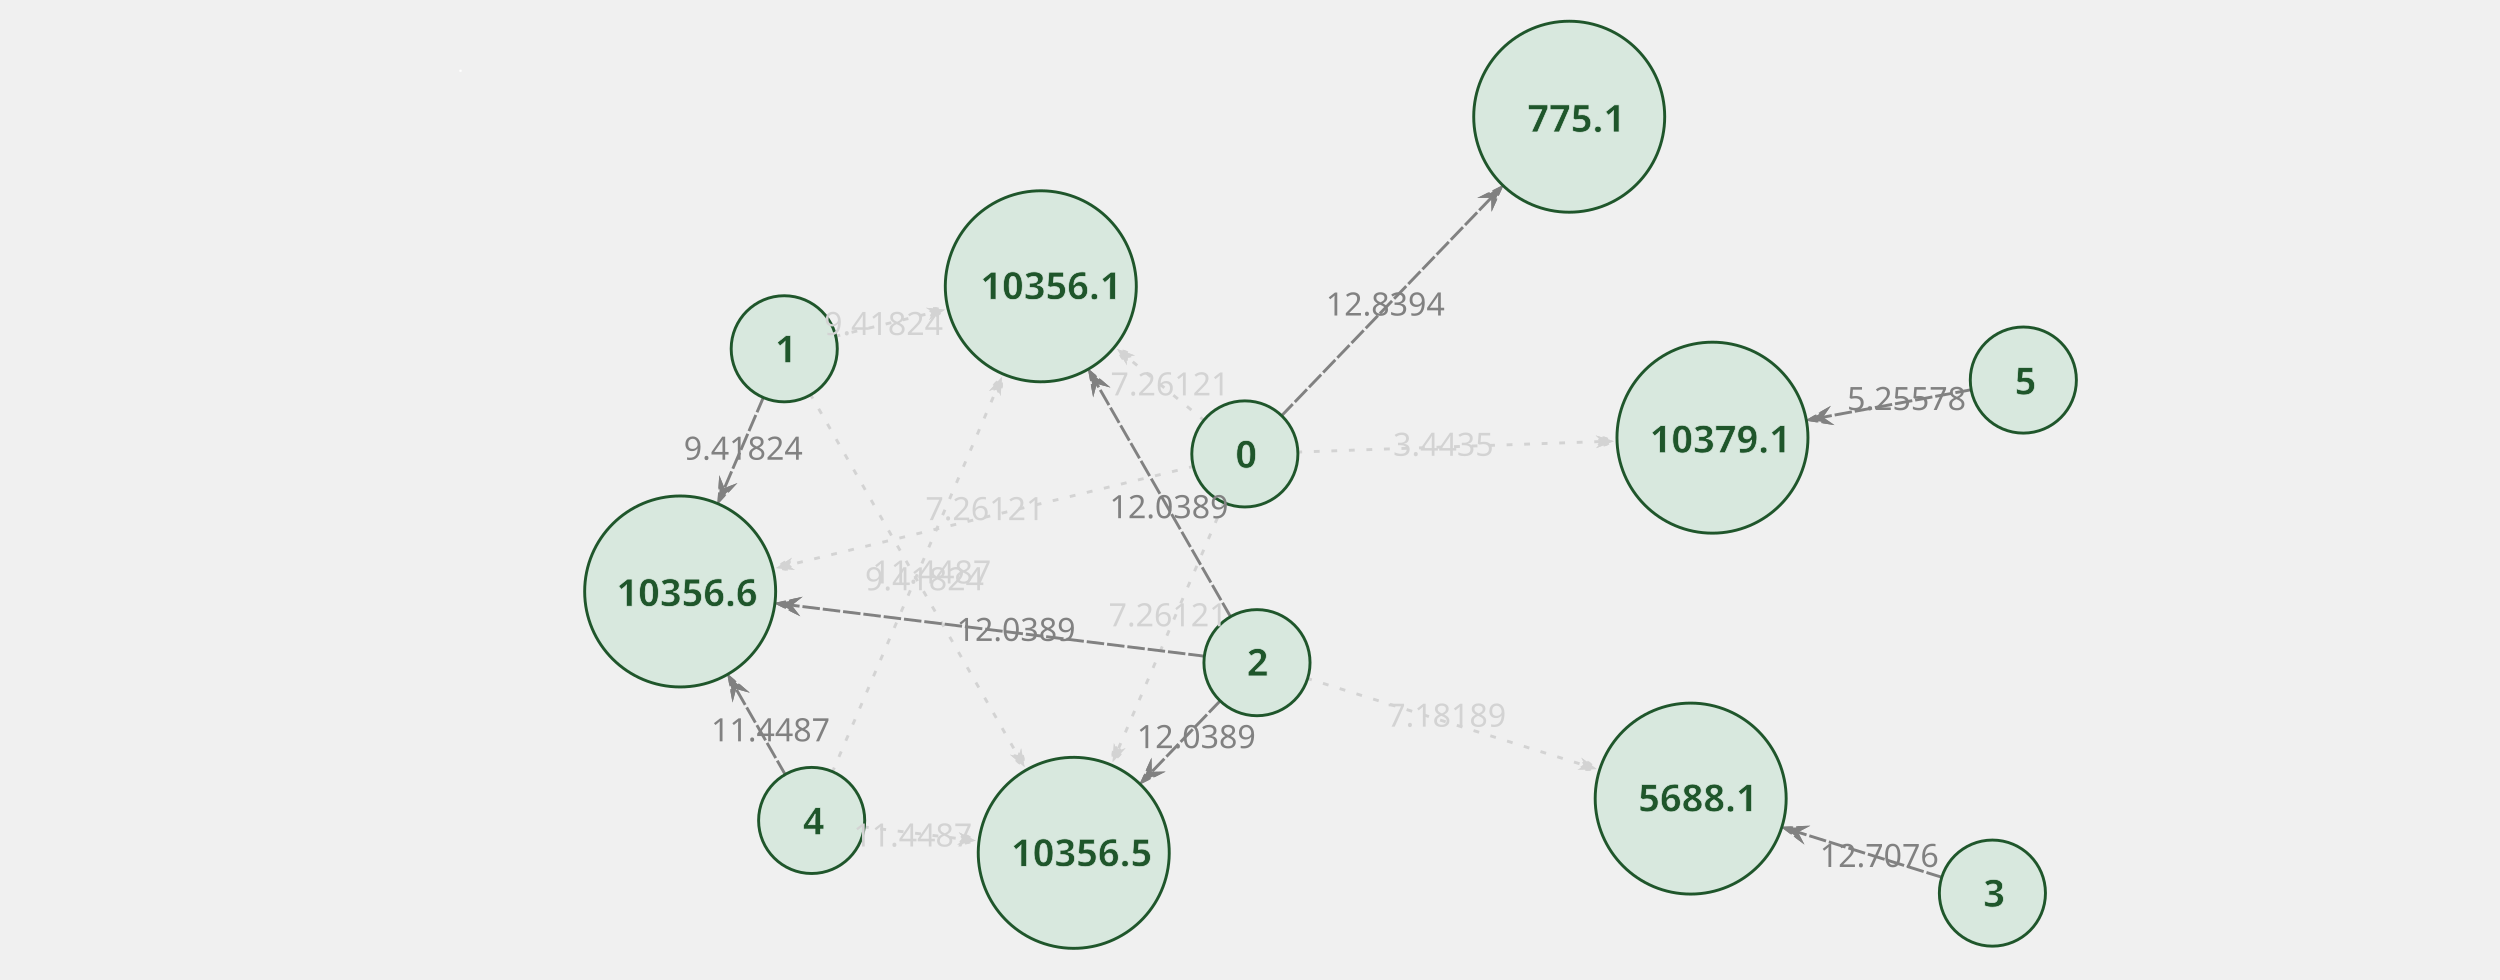
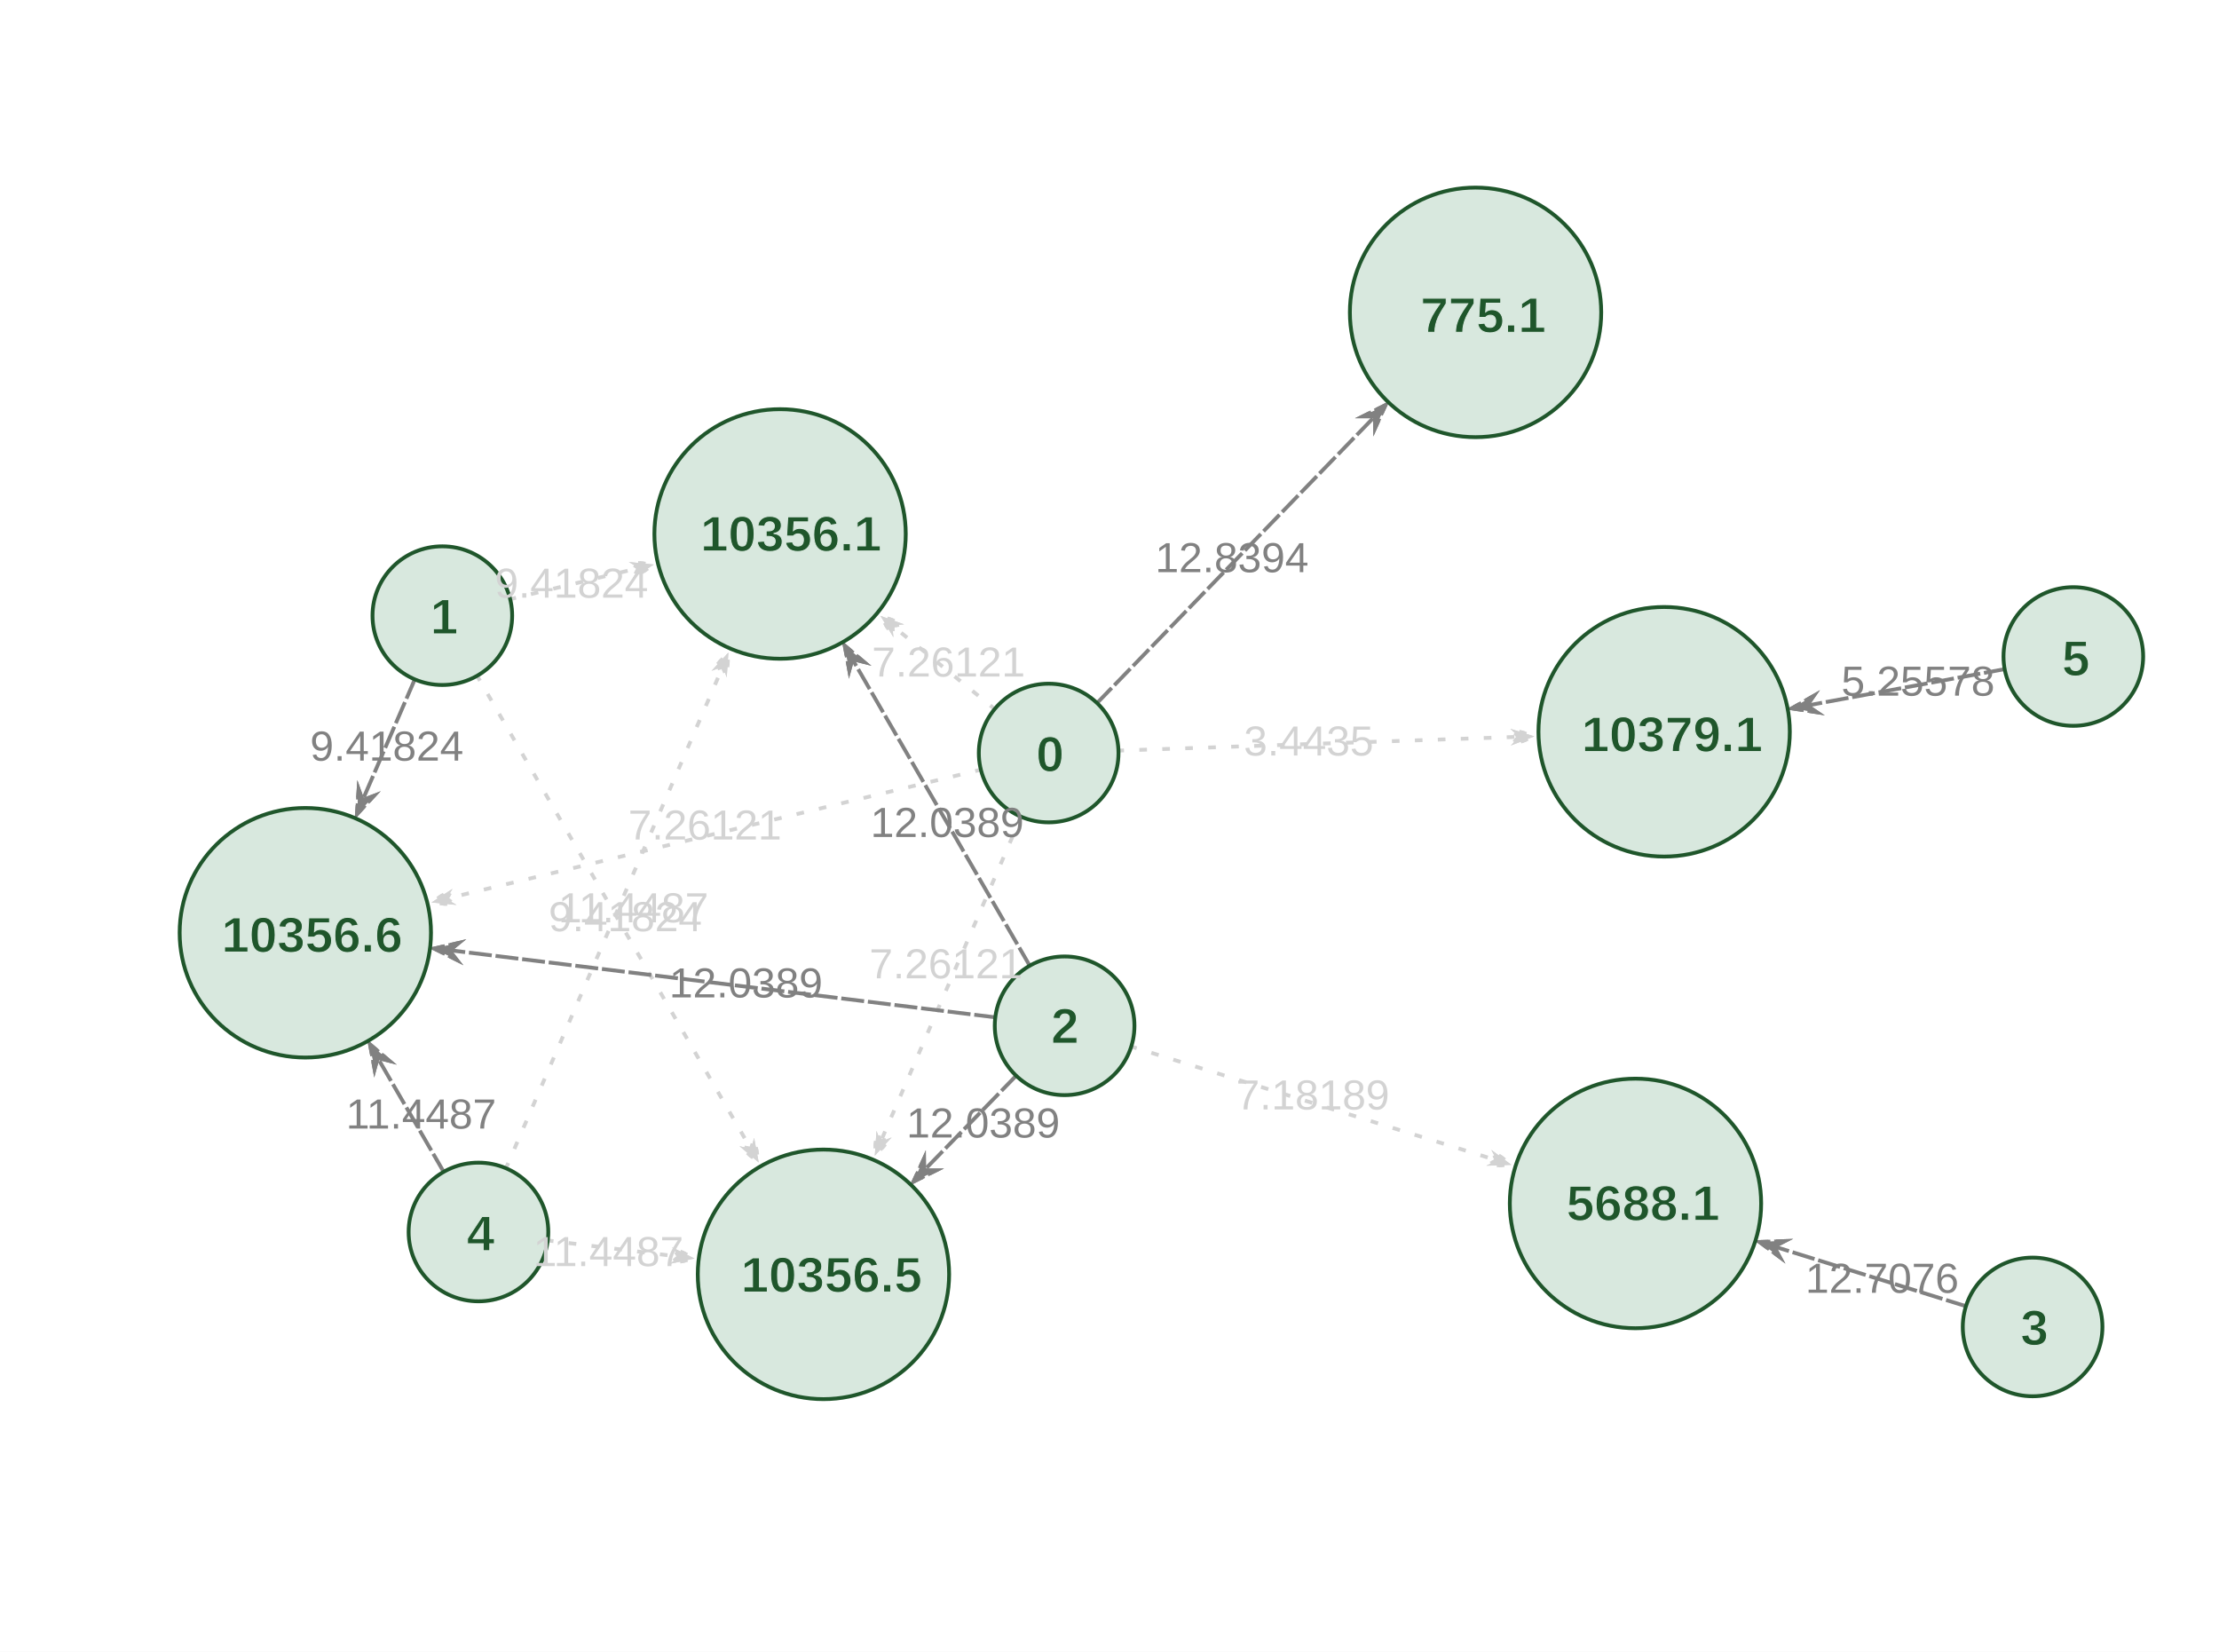
- <svg xmlns="http://www.w3.org/2000/svg" viewBox="0 0 855.32 335">
+ <svg xmlns="http://www.w3.org/2000/svg" viewBox="0 0 395 294">
  <defs>
-     <style>.cls-1,.cls-6,.cls-9{fill:#fff;}.cls-1{fill-opacity:0;}.cls-11,.cls-2,.cls-3{fill:#d3d3d3;}.cls-2,.cls-3{stroke:#d3d3d3;stroke-dasharray:1 5;}.cls-2,.cls-4,.cls-7,.cls-8{stroke-linecap:square;}.cls-2,.cls-3,.cls-4,.cls-5,.cls-7,.cls-8{stroke-miterlimit:10;}.cls-10,.cls-4,.cls-5{fill:#818181;}.cls-4,.cls-5{stroke:#818181;stroke-dasharray:5 2;}.cls-7{fill:#d8e8de;stroke:#1f562b;}.cls-8{font-size:13px;fill:#1f562b;stroke:#d8e8de;stroke-width:0.25px;font-family:Calibri-Bold, Calibri Bold;font-weight:700;}.cls-9{fill-rule:evenodd;}.cls-10,.cls-11{font-size:11px;font-family:Calibri, Calibri;}</style>
+     <style>.cls-1{fill:#fff;}.cls-11,.cls-2,.cls-3{fill:#d3d3d3;}.cls-2,.cls-3{stroke:#d3d3d3;stroke-dasharray:0.68 3.41;}.cls-2,.cls-4,.cls-6,.cls-8{stroke-linecap:square;}.cls-2,.cls-3,.cls-4,.cls-5,.cls-6,.cls-8{stroke-miterlimit:10;}.cls-2,.cls-3,.cls-4,.cls-5,.cls-6{stroke-width:0.68px;}.cls-4,.cls-5,.cls-9{fill:#818181;}.cls-4,.cls-5{stroke:#818181;stroke-dasharray:3.41 1.36;}.cls-6{fill:#d8e8de;stroke:#1f562b;}.cls-11,.cls-7,.cls-8,.cls-9{isolation:isolate;}.cls-7,.cls-8{font-size:8.84px;font-family:Arial-BoldMT, Arial;font-weight:700;}.cls-7{fill:#1f562b;}.cls-8{fill:none;stroke:#d8e8de;stroke-width:0.17px;}.cls-11,.cls-9{font-size:7.48px;font-family:ArialMT, Arial;}.cls-10{letter-spacing:-0.07em;}</style>
  </defs>
  <g id="Layer_2" data-name="Layer 2">
    <g id="Layer_1-2" data-name="Layer 1">
-       <g id="_Group_" data-name="&lt;Group&gt;">
-         <g id="_Group_2" data-name="&lt;Group&gt;">
-           <g id="_Group_3" data-name="&lt;Group&gt;">
-             <g id="_Group_4" data-name="&lt;Group&gt;">
-               <rect id="_Path_" data-name="&lt;Path&gt;" class="cls-1" width="855.32" height="335" />
+       <rect class="cls-1" width="395" height="294" />
+       <g id="Layer_1-2-2" data-name="Layer 1-2">
+         <g id="_Group_" data-name=" Group ">
+           <g id="_Group_2" data-name=" Group 2">
+             <g id="_Group_3" data-name=" Group 3">
+               <g id="_Group_5" data-name=" Group 5">
+                 <path id="_Path_2" data-name=" Path 2" class="cls-2" d="M177.06,126.2l-19-15.49" />
+                 <path id="_Path_3" data-name=" Path 3" class="cls-2" d="M158.83,111.34l.21,2.09-2.31-3.81,4.21,1.51Z" />
+                 <path id="_Path_4" data-name=" Path 4" class="cls-3" d="M158.83,111.34l.21,2.09-2.31-3.81,4.21,1.51Z" />
+               </g>
+               <g id="_Group_6" data-name=" Group 6">
+                 <path id="_Path_5" data-name=" Path 5" class="cls-2" d="M84.93,120.28l49.26,85.12" />
+                 <path id="_Path_6" data-name=" Path 6" class="cls-2" d="M133.69,204.53l.55-2,.82,4.38L131.63,204Z" />
+                 <path id="_Path_7" data-name=" Path 7" class="cls-3" d="M133.69,204.53l.55-2,.82,4.38L131.63,204Z" />
+               </g>
+               <g id="_Group_7" data-name=" Group 7">
+                 <path id="_Path_8" data-name=" Path 8" class="cls-4" d="M183.31,171.9l-32.08-55.44" />
+                 <path id="_Path_9" data-name=" Path 9" class="cls-4" d="M151.73,117.3l-.55,2-.81-4.38,3.42,2.9Z" />
+                 <path id="_Path_10" data-name=" Path 10" class="cls-5" d="M151.73,117.3l-.55,2-.81-4.38,3.42,2.9Z" />
+               </g>
+               <g id="_Group_8" data-name=" Group 8">
+                 <path id="_Path_11" data-name=" Path 11" class="cls-4" d="M350,232.5l-35.11-10.93" />
+                 <path id="_Path_12" data-name=" Path 12" class="cls-4" d="M315.8,221.87l1,1.86-3.59-2.67,4.48-.16Z" />
+                 <path id="_Path_13" data-name=" Path 13" class="cls-5" d="M315.8,221.87l1,1.86-3.59-2.67,4.48-.16Z" />
+               </g>
+               <g id="_Group_9" data-name=" Group 9">
+                 <path id="_Path_14" data-name=" Path 14" class="cls-2" d="M199.06,133.6l72.32-2.49" />
+                 <path id="_Path_15" data-name=" Path 15" class="cls-2" d="M270.38,131.14l-1.54-1.43,4.28,1.36-4.18,1.63Z" />
+                 <path id="_Path_16" data-name=" Path 16" class="cls-3" d="M270.38,131.14l-1.54-1.43,4.28,1.36-4.18,1.63Z" />
+               </g>
+               <g id="_Group_10" data-name=" Group 10">
+                 <path id="_Path_17" data-name=" Path 17" class="cls-4" d="M180.88,191.47,163.82,209" />
+                 <path id="_Path_18" data-name=" Path 18" class="cls-4" d="M164.5,208.32l2.11,0-4,2,1.87-4.08Z" />
+                 <path id="_Path_19" data-name=" Path 19" class="cls-5" d="M164.5,208.32l2.11,0-4,2,1.87-4.08Z" />
+               </g>
+               <g id="_Group_11" data-name=" Group 11">
+                 <path id="_Path_20" data-name=" Path 20" class="cls-2" d="M97.51,220.79l24.38,3" />
+                 <path id="_Path_21" data-name=" Path 21" class="cls-2" d="M120.91,223.66,119.62,222l4,2-4.38.95Z" />
+                 <path id="_Path_22" data-name=" Path 22" class="cls-3" d="M120.91,223.66,119.62,222l4,2-4.38.95Z" />
+               </g>
+               <g id="_Group_12" data-name=" Group 12">
+                 <path id="_Path_23" data-name=" Path 23" class="cls-2" d="M181.76,145.38l-25.39,58.74" />
+                 <path id="_Path_24" data-name=" Path 24" class="cls-2" d="M156.77,203.22l1.95-.78-3,3.27.3-4.44Z" />
+                 <path id="_Path_25" data-name=" Path 25" class="cls-3" d="M156.77,203.22l1.95-.78-3,3.27.3-4.44Z" />
+               </g>
+               <g id="_Group_13" data-name=" Group 13">
+                 <path id="_Path_26" data-name=" Path 26" class="cls-4" d="M356.85,119.1l-36.18,6.66" />
+                 <path id="_Path_27" data-name=" Path 27" class="cls-4" d="M321.65,125.58l1.74,1.18-4.43-.68,3.88-2.21Z" />
+                 <path id="_Path_28" data-name=" Path 28" class="cls-5" d="M321.65,125.58l1.74,1.18-4.43-.68,3.88-2.21Z" />
+               </g>
+               <g id="_Group_14" data-name=" Group 14">
+                 <path id="_Path_29" data-name=" Path 29" class="cls-2" d="M174.59,137,78.53,160.18" />
+                 <path id="_Path_30" data-name=" Path 30" class="cls-2" d="M79.47,160l1.8,1.07-4.46-.44,3.75-2.44Z" />
+                 <path id="_Path_31" data-name=" Path 31" class="cls-3" d="M79.47,160l1.8,1.07-4.46-.44,3.75-2.44Z" />
+               </g>
+               <g id="_Group_15" data-name=" Group 15">
+                 <path id="_Path_32" data-name=" Path 32" class="cls-2" d="M201.37,186.27l66,20.54" />
+                 <path id="_Path_33" data-name=" Path 33" class="cls-2" d="M266.46,206.52l-1-1.86,3.59,2.67-4.48.16Z" />
+                 <path id="_Path_34" data-name=" Path 34" class="cls-3" d="M266.46,206.52l-1-1.86,3.59,2.67-4.48.16Z" />
+               </g>
+               <g id="_Group_16" data-name=" Group 16">
+                 <path id="_Path_35" data-name=" Path 35" class="cls-4" d="M177.15,181.07,79,169" />
+                 <path id="_Path_36" data-name=" Path 36" class="cls-4" d="M80,169.18l1.29,1.65-4-2,4.37-1Z" />
+                 <path id="_Path_37" data-name=" Path 37" class="cls-5" d="M80,169.18l1.29,1.65-4-2,4.37-1Z" />
+               </g>
+               <g id="_Group_17" data-name=" Group 17">
+                 <path id="_Path_38" data-name=" Path 38" class="cls-4" d="M195.28,125.14l50.15-51.75" />
+                 <path id="_Path_39" data-name=" Path 39" class="cls-4" d="M244.74,74.1l-2.11,0,4-2-1.85,4.08Z" />
+                 <path id="_Path_40" data-name=" Path 40" class="cls-5" d="M244.74,74.1l-2.11,0,4-2-1.85,4.08Z" />
+               </g>
+               <g id="_Group_18" data-name=" Group 18">
+                 <path id="_Path_41" data-name=" Path 41" class="cls-2" d="M90.86,106.63l23.88-5.77" />
+                 <path id="_Path_42" data-name=" Path 42" class="cls-2" d="M113.74,101.12l-1.8-1.09,4.45.45-3.75,2.43Z" />
+                 <path id="_Path_43" data-name=" Path 43" class="cls-3" d="M113.74,101.12l-1.8-1.09,4.45.45-3.75,2.43Z" />
+               </g>
+               <g id="_Group_19" data-name=" Group 19">
+                 <path id="_Path_44" data-name=" Path 44" class="cls-4" d="M73.84,120.91l-9.69,22.43" />
+                 <path id="_Path_45" data-name=" Path 45" class="cls-4" d="M64.54,142.43l2-.77-3,3.27.3-4.44Z" />
+                 <path id="_Path_46" data-name=" Path 46" class="cls-5" d="M64.54,142.43l2-.77-3,3.27.3-4.44Z" />
+               </g>
+               <g id="_Group_20" data-name=" Group 20">
+                 <path id="_Path_47" data-name=" Path 47" class="cls-2" d="M90.07,207.93l39-90.21" />
+                 <path id="_Path_48" data-name=" Path 48" class="cls-2" d="M128.66,118.63l-2,.78,3-3.27-.29,4.44Z" />
+                 <path id="_Path_49" data-name=" Path 49" class="cls-3" d="M128.66,118.63l-2,.78,3-3.27-.29,4.44Z" />
+               </g>
+               <g id="_Group_21" data-name=" Group 21">
+                 <path id="_Path_50" data-name=" Path 50" class="cls-4" d="M79,208.61,66.74,187.45" />
+                 <path id="_Path_51" data-name=" Path 51" class="cls-4" d="M67.23,188.28l-.55,2-.81-4.38,3.42,2.91Z" />
+                 <path id="_Path_52" data-name=" Path 52" class="cls-5" d="M67.23,188.28l-.55,2-.81-4.38,3.42,2.91Z" />
+               </g>
+               <g id="_Group_22" data-name=" Group 22">
+                 <ellipse id="_Path_53" data-name=" Path 53" class="cls-1" cx="186.67" cy="134.03" rx="12.43" ry="12.34" />
+               </g>
+               <g id="_Group_23" data-name=" Group 23">
+                 <ellipse id="_Path_54" data-name=" Path 54" class="cls-6" cx="186.67" cy="134.03" rx="12.43" ry="12.34" />
+               </g>
+               <g id="_Group_24" data-name=" Group 24">
+                 <ellipse id="_Path_55" data-name=" Path 55" class="cls-1" cx="138.86" cy="95.04" rx="22.37" ry="22.21" />
+               </g>
+               <g id="_Group_25" data-name=" Group 25">
+                 <ellipse id="_Path_56" data-name=" Path 56" class="cls-6" cx="138.86" cy="95.04" rx="22.37" ry="22.21" />
+               </g>
+               <g id="_Group_26" data-name=" Group 26">
+                 <ellipse id="_Path_57" data-name=" Path 57" class="cls-1" cx="78.74" cy="109.58" rx="12.43" ry="12.34" />
+               </g>
+               <g id="_Group_27" data-name=" Group 27">
+                 <ellipse id="_Path_58" data-name=" Path 58" class="cls-6" cx="78.74" cy="109.58" rx="12.43" ry="12.34" />
+               </g>
+               <g id="_Group_28" data-name=" Group 28">
+                 <ellipse id="_Path_59" data-name=" Path 59" class="cls-1" cx="146.58" cy="226.82" rx="22.37" ry="22.21" />
+               </g>
+               <g id="_Group_29" data-name=" Group 29">
+                 <ellipse id="_Path_60" data-name=" Path 60" class="cls-6" cx="146.58" cy="226.82" rx="22.37" ry="22.21" />
+               </g>
+               <g id="_Group_30" data-name=" Group 30">
+                 <ellipse id="_Path_61" data-name=" Path 61" class="cls-1" cx="189.51" cy="182.58" rx="12.43" ry="12.34" />
+               </g>
+               <g id="_Group_31" data-name=" Group 31">
+                 <ellipse id="_Path_62" data-name=" Path 62" class="cls-6" cx="189.51" cy="182.58" rx="12.43" ry="12.34" />
+               </g>
+               <g id="_Group_32" data-name=" Group 32">
+                 <ellipse id="_Path_63" data-name=" Path 63" class="cls-1" cx="361.82" cy="236.18" rx="12.43" ry="12.34" />
+               </g>
+               <g id="_Group_33" data-name=" Group 33">
+                 <ellipse id="_Path_64" data-name=" Path 64" class="cls-6" cx="361.82" cy="236.18" rx="12.43" ry="12.34" />
+               </g>
+               <g id="_Group_34" data-name=" Group 34">
+                 <ellipse id="_Path_65" data-name=" Path 65" class="cls-1" cx="291.13" cy="214.2" rx="22.37" ry="22.21" />
+               </g>
+               <g id="_Group_35" data-name=" Group 35">
+                 <ellipse id="_Path_66" data-name=" Path 66" class="cls-6" cx="291.13" cy="214.2" rx="22.37" ry="22.21" />
+               </g>
+               <g id="_Group_36" data-name=" Group 36">
+                 <ellipse id="_Path_67" data-name=" Path 67" class="cls-1" cx="296.23" cy="130.25" rx="22.37" ry="22.21" />
+               </g>
+               <g id="_Group_37" data-name=" Group 37">
+                 <ellipse id="_Path_68" data-name=" Path 68" class="cls-6" cx="296.23" cy="130.25" rx="22.37" ry="22.21" />
+               </g>
+               <g id="_Group_38" data-name=" Group 38">
+                 <ellipse id="_Path_69" data-name=" Path 69" class="cls-1" cx="85.17" cy="219.28" rx="12.43" ry="12.34" />
+               </g>
+               <g id="_Group_39" data-name=" Group 39">
+                 <ellipse id="_Path_70" data-name=" Path 70" class="cls-6" cx="85.17" cy="219.28" rx="12.43" ry="12.34" />
+               </g>
+               <g id="_Group_40" data-name=" Group 40">
+                 <ellipse id="_Path_71" data-name=" Path 71" class="cls-1" cx="369.07" cy="116.85" rx="12.43" ry="12.34" />
+               </g>
+               <g id="_Group_41" data-name=" Group 41">
+                 <ellipse id="_Path_72" data-name=" Path 72" class="cls-6" cx="369.07" cy="116.85" rx="12.43" ry="12.34" />
+               </g>
+               <g id="_Group_42" data-name=" Group 42">
+                 <ellipse id="_Path_73" data-name=" Path 73" class="cls-1" cx="54.35" cy="166.02" rx="22.37" ry="22.21" />
+               </g>
+               <g id="_Group_43" data-name=" Group 43">
+                 <ellipse id="_Path_74" data-name=" Path 74" class="cls-6" cx="54.35" cy="166.02" rx="22.37" ry="22.21" />
+               </g>
+               <g id="_Group_44" data-name=" Group 44">
+                 <ellipse id="_Path_75" data-name=" Path 75" class="cls-1" cx="262.66" cy="55.6" rx="22.37" ry="22.21" />
+               </g>
+               <g id="_Group_45" data-name=" Group 45">
+                 <ellipse id="_Path_76" data-name=" Path 76" class="cls-6" cx="262.66" cy="55.6" rx="22.37" ry="22.21" />
+               </g>
            </g>
-             <g id="_Group_5" data-name="&lt;Group&gt;">
-               <path id="_Path_2" data-name="&lt;Path&gt;" class="cls-2" d="M411.87,143.78,384.14,121" />
-               <path id="_Path_3" data-name="&lt;Path&gt;" class="cls-2" d="M385.26,121.92l.3,3.07-3.38-5.6,6.15,2.23Z" />
-               <path id="_Path_4" data-name="&lt;Path&gt;" class="cls-3" d="M385.26,121.92l.3,3.07-3.38-5.6,6.15,2.23Z" />
-             </g>
-             <g id="_Group_6" data-name="&lt;Group&gt;">
-               <path id="_Path_5" data-name="&lt;Path&gt;" class="cls-2" d="M277.35,135.07l71.92,125.21" />
-               <path id="_Path_6" data-name="&lt;Path&gt;" class="cls-2" d="M348.55,259l.8-3,1.19,6.44-5-4.27Z" />
-               <path id="_Path_7" data-name="&lt;Path&gt;" class="cls-3" d="M348.55,259l.8-3,1.19,6.44-5-4.27Z" />
-             </g>
-             <g id="_Group_7" data-name="&lt;Group&gt;">
-               <path id="_Path_8" data-name="&lt;Path&gt;" class="cls-4" d="M421,211l-46.84-81.54" />
-               <path id="_Path_9" data-name="&lt;Path&gt;" class="cls-4" d="M374.89,130.69l-.8,3-1.19-6.44,5,4.27Z" />
-               <path id="_Path_10" data-name="&lt;Path&gt;" class="cls-5" d="M374.89,130.69l-.8,3-1.19-6.44,5,4.27Z" />
-             </g>
-             <g id="_Group_8" data-name="&lt;Group&gt;">
-               <path id="_Path_11" data-name="&lt;Path&gt;" class="cls-4" d="M664.34,300.14l-51.27-16.07" />
-               <path id="_Path_12" data-name="&lt;Path&gt;" class="cls-4" d="M614.46,284.51l1.43,2.73-5.24-3.93,6.54-.23Z" />
-               <path id="_Path_13" data-name="&lt;Path&gt;" class="cls-5" d="M614.46,284.51l1.43,2.73-5.24-3.93,6.54-.23Z" />
-             </g>
-             <g id="_Group_9" data-name="&lt;Group&gt;">
-               <path id="_Path_14" data-name="&lt;Path&gt;" class="cls-2" d="M444,154.67,549.6,151" />
-               <path id="_Path_15" data-name="&lt;Path&gt;" class="cls-2" d="M548.14,151.05l-2.25-2.1,6.25,2-6.1,2.39Z" />
-               <path id="_Path_16" data-name="&lt;Path&gt;" class="cls-3" d="M548.14,151.05l-2.25-2.1,6.25,2-6.1,2.39Z" />
-             </g>
-             <g id="_Group_10" data-name="&lt;Group&gt;">
-               <path id="_Path_17" data-name="&lt;Path&gt;" class="cls-4" d="M417.45,239.79l-24.91,25.84" />
-               <path id="_Path_18" data-name="&lt;Path&gt;" class="cls-4" d="M393.55,264.58l3.08-.06-5.85,2.94,2.72-6Z" />
-               <path id="_Path_19" data-name="&lt;Path&gt;" class="cls-5" d="M393.55,264.58l3.08-.06-5.85,2.94,2.72-6Z" />
-             </g>
-             <g id="_Group_11" data-name="&lt;Group&gt;">
-               <path id="_Path_20" data-name="&lt;Path&gt;" class="cls-2" d="M295.71,282.92l35.61,4.4" />
-               <path id="_Path_21" data-name="&lt;Path&gt;" class="cls-2" d="M329.88,287.14,328,284.71l5.86,2.92-6.4,1.4Z" />
-               <path id="_Path_22" data-name="&lt;Path&gt;" class="cls-3" d="M329.88,287.14,328,284.71l5.86,2.92-6.4,1.4Z" />
-             </g>
-             <g id="_Group_12" data-name="&lt;Group&gt;">
-               <path id="_Path_23" data-name="&lt;Path&gt;" class="cls-2" d="M418.74,172,381.66,258.4" />
-               <path id="_Path_24" data-name="&lt;Path&gt;" class="cls-2" d="M382.24,257.07l2.86-1.15-4.44,4.82.43-6.53Z" />
-               <path id="_Path_25" data-name="&lt;Path&gt;" class="cls-3" d="M382.24,257.07l2.86-1.15-4.44,4.82.43-6.53Z" />
-             </g>
-             <g id="_Group_13" data-name="&lt;Group&gt;">
-               <path id="_Path_26" data-name="&lt;Path&gt;" class="cls-4" d="M674.39,133.34l-52.82,9.79" />
-               <path id="_Path_27" data-name="&lt;Path&gt;" class="cls-4" d="M623,142.87l2.54,1.74-6.47-1,5.67-3.26Z" />
-               <path id="_Path_28" data-name="&lt;Path&gt;" class="cls-5" d="M623,142.87l2.54,1.74-6.47-1,5.67-3.26Z" />
-             </g>
-             <g id="_Group_14" data-name="&lt;Group&gt;">
-               <path id="_Path_29" data-name="&lt;Path&gt;" class="cls-2" d="M408.26,159.6,268,193.77" />
-               <path id="_Path_30" data-name="&lt;Path&gt;" class="cls-2" d="M269.38,193.42,272,195l-6.51-.65,5.48-3.58Z" />
-               <path id="_Path_31" data-name="&lt;Path&gt;" class="cls-3" d="M269.38,193.42,272,195l-6.51-.65,5.48-3.58Z" />
-             </g>
-             <g id="_Group_15" data-name="&lt;Group&gt;">
-               <path id="_Path_32" data-name="&lt;Path&gt;" class="cls-2" d="M447.37,232.14l96.42,30.22" />
-               <path id="_Path_33" data-name="&lt;Path&gt;" class="cls-2" d="M542.41,261.93,541,259.2l5.24,3.92-6.54.23Z" />
-               <path id="_Path_34" data-name="&lt;Path&gt;" class="cls-3" d="M542.41,261.93,541,259.2l5.24,3.92-6.54.23Z" />
-             </g>
-             <g id="_Group_16" data-name="&lt;Group&gt;">
-               <path id="_Path_35" data-name="&lt;Path&gt;" class="cls-4" d="M412,224.49,268.73,206.8" />
-               <path id="_Path_36" data-name="&lt;Path&gt;" class="cls-4" d="M270.17,207l1.89,2.43-5.86-2.92,6.39-1.4Z" />
-               <path id="_Path_37" data-name="&lt;Path&gt;" class="cls-5" d="M270.17,207l1.89,2.43-5.86-2.92,6.39-1.4Z" />
-             </g>
-             <g id="_Group_17" data-name="&lt;Group&gt;">
-               <path id="_Path_38" data-name="&lt;Path&gt;" class="cls-4" d="M438.48,142.22,511.7,66.1" />
-               <path id="_Path_39" data-name="&lt;Path&gt;" class="cls-4" d="M510.69,67.14l-3.08.06,5.85-2.94-2.71,6Z" />
-               <path id="_Path_40" data-name="&lt;Path&gt;" class="cls-5" d="M510.69,67.14l-3.08.06,5.85-2.94-2.71,6Z" />
-             </g>
-             <g id="_Group_18" data-name="&lt;Group&gt;">
-               <path id="_Path_41" data-name="&lt;Path&gt;" class="cls-2" d="M286,115l34.87-8.49" />
-               <path id="_Path_42" data-name="&lt;Path&gt;" class="cls-2" d="M319.41,106.89l-2.63-1.6,6.51.66-5.48,3.57Z" />
-               <path id="_Path_43" data-name="&lt;Path&gt;" class="cls-3" d="M319.41,106.89l-2.63-1.6,6.51.66-5.48,3.57Z" />
-             </g>
-             <g id="_Group_19" data-name="&lt;Group&gt;">
-               <path id="_Path_44" data-name="&lt;Path&gt;" class="cls-4" d="M261.16,136,247,169" />
-               <path id="_Path_45" data-name="&lt;Path&gt;" class="cls-4" d="M247.58,167.66l2.86-1.14L246,171.33l.43-6.53Z" />
-               <path id="_Path_46" data-name="&lt;Path&gt;" class="cls-5" d="M247.58,167.66l2.86-1.14L246,171.33l.43-6.53Z" />
-             </g>
-             <g id="_Group_20" data-name="&lt;Group&gt;">
-               <path id="_Path_47" data-name="&lt;Path&gt;" class="cls-2" d="M284.85,264l56.93-132.7" />
-               <path id="_Path_48" data-name="&lt;Path&gt;" class="cls-2" d="M341.2,132.65l-2.86,1.14,4.44-4.81-.43,6.53Z" />
-               <path id="_Path_49" data-name="&lt;Path&gt;" class="cls-3" d="M341.2,132.65l-2.86,1.14,4.44-4.81-.43,6.53Z" />
-             </g>
-             <g id="_Group_21" data-name="&lt;Group&gt;">
-               <path id="_Path_50" data-name="&lt;Path&gt;" class="cls-4" d="M268.65,265l-17.87-31.12" />
-               <path id="_Path_51" data-name="&lt;Path&gt;" class="cls-4" d="M251.5,235.1l-.8,3-1.19-6.44,5,4.27Z" />
-               <path id="_Path_52" data-name="&lt;Path&gt;" class="cls-5" d="M251.5,235.1l-.8,3-1.19-6.44,5,4.27Z" />
-             </g>
-             <g id="_Group_22" data-name="&lt;Group&gt;">
-               <circle id="_Path_53" data-name="&lt;Path&gt;" class="cls-6" cx="425.9" cy="155.3" r="18.15" />
-             </g>
-             <g id="_Group_23" data-name="&lt;Group&gt;">
-               <circle id="_Path_54" data-name="&lt;Path&gt;" class="cls-7" cx="425.9" cy="155.3" r="18.15" />
-             </g>
-             <g id="_Group_24" data-name="&lt;Group&gt;">
-               <circle id="_Path_55" data-name="&lt;Path&gt;" class="cls-6" cx="356.09" cy="97.96" r="32.67" transform="translate(186.35 425.95) rotate(-78.02)" />
-             </g>
-             <g id="_Group_25" data-name="&lt;Group&gt;">
-               <circle id="_Path_56" data-name="&lt;Path&gt;" class="cls-7" cx="356.09" cy="97.96" r="32.67" transform="translate(186.35 425.95) rotate(-78.02)" />
-             </g>
-             <g id="_Group_26" data-name="&lt;Group&gt;">
-               <circle id="_Path_57" data-name="&lt;Path&gt;" class="cls-6" cx="268.31" cy="119.33" r="18.15" />
-             </g>
-             <g id="_Group_27" data-name="&lt;Group&gt;">
-               <circle id="_Path_58" data-name="&lt;Path&gt;" class="cls-7" cx="268.31" cy="119.33" r="18.15" />
-             </g>
-             <g id="_Group_28" data-name="&lt;Group&gt;">
-               <circle id="_Path_59" data-name="&lt;Path&gt;" class="cls-6" cx="367.35" cy="291.76" r="32.67" transform="translate(20.51 607.64) rotate(-80.78)" />
-             </g>
-             <g id="_Group_29" data-name="&lt;Group&gt;">
-               <circle id="_Path_60" data-name="&lt;Path&gt;" class="cls-7" cx="367.35" cy="291.76" r="32.67" transform="translate(20.51 607.64) rotate(-80.78)" />
-             </g>
-             <g id="_Group_30" data-name="&lt;Group&gt;">
-               <circle id="_Path_61" data-name="&lt;Path&gt;" class="cls-6" cx="430.05" cy="226.72" r="18.15" />
-             </g>
-             <g id="_Group_31" data-name="&lt;Group&gt;">
-               <circle id="_Path_62" data-name="&lt;Path&gt;" class="cls-7" cx="430.05" cy="226.72" r="18.15" />
-             </g>
-             <g id="_Group_32" data-name="&lt;Group&gt;">
-               <circle id="_Path_63" data-name="&lt;Path&gt;" class="cls-6" cx="681.66" cy="305.56" r="18.15" />
-             </g>
-             <g id="_Group_33" data-name="&lt;Group&gt;">
-               <circle id="_Path_64" data-name="&lt;Path&gt;" class="cls-7" cx="681.66" cy="305.56" r="18.15" />
-             </g>
-             <g id="_Group_34" data-name="&lt;Group&gt;">
-               <circle id="_Path_65" data-name="&lt;Path&gt;" class="cls-6" cx="578.43" cy="273.22" r="32.67" />
-             </g>
-             <g id="_Group_35" data-name="&lt;Group&gt;">
-               <circle id="_Path_66" data-name="&lt;Path&gt;" class="cls-7" cx="578.43" cy="273.22" r="32.67" />
-             </g>
-             <g id="_Group_36" data-name="&lt;Group&gt;">
-               <circle id="_Path_67" data-name="&lt;Path&gt;" class="cls-6" cx="585.88" cy="149.74" r="32.67" />
-             </g>
-             <g id="_Group_37" data-name="&lt;Group&gt;">
-               <circle id="_Path_68" data-name="&lt;Path&gt;" class="cls-7" cx="585.88" cy="149.74" r="32.67" />
-             </g>
-             <g id="_Group_38" data-name="&lt;Group&gt;">
-               <circle id="_Path_69" data-name="&lt;Path&gt;" class="cls-6" cx="277.69" cy="280.7" r="18.15" />
-             </g>
-             <g id="_Group_39" data-name="&lt;Group&gt;">
-               <circle id="_Path_70" data-name="&lt;Path&gt;" class="cls-7" cx="277.69" cy="280.7" r="18.15" />
-             </g>
-             <g id="_Group_40" data-name="&lt;Group&gt;">
-               <circle id="_Path_71" data-name="&lt;Path&gt;" class="cls-6" cx="692.24" cy="130.03" r="18.15" />
-             </g>
-             <g id="_Group_41" data-name="&lt;Group&gt;">
-               <circle id="_Path_72" data-name="&lt;Path&gt;" class="cls-7" cx="692.24" cy="130.03" r="18.15" />
-             </g>
-             <g id="_Group_42" data-name="&lt;Group&gt;">
-               <circle id="_Path_73" data-name="&lt;Path&gt;" class="cls-6" cx="232.7" cy="202.36" r="32.67" />
-             </g>
-             <g id="_Group_43" data-name="&lt;Group&gt;">
-               <circle id="_Path_74" data-name="&lt;Path&gt;" class="cls-7" cx="232.7" cy="202.36" r="32.67" />
-             </g>
-             <g id="_Group_44" data-name="&lt;Group&gt;">
-               <circle id="_Path_75" data-name="&lt;Path&gt;" class="cls-6" cx="536.87" cy="39.93" r="32.67" />
-             </g>
-             <g id="_Group_45" data-name="&lt;Group&gt;">
-               <circle id="_Path_76" data-name="&lt;Path&gt;" class="cls-7" cx="536.87" cy="39.93" r="32.67" />
-             </g>
+             <text class="cls-7" transform="translate(252.86 59.15) scale(1.01 1)">775.1</text>
+             <text class="cls-8" transform="translate(252.86 59.15) scale(1.01 1)">775.1</text>
+             <text class="cls-7" transform="translate(281.51 133.76) scale(1.01 1)">10379.1</text>
+             <text class="cls-8" transform="translate(281.51 133.76) scale(1.01 1)">10379.1</text>
+             <text class="cls-7" transform="translate(367.04 120.24) scale(1.01 1)">5</text>
+             <text class="cls-8" transform="translate(367.04 120.24) scale(1.01 1)">5</text>
+             <text class="cls-7" transform="translate(359.67 239.38) scale(1.01 1)">3</text>
+             <text class="cls-8" transform="translate(359.67 239.38) scale(1.01 1)">3</text>
+             <text class="cls-7" transform="translate(278.83 217.21) scale(1.01 1)">5688.1</text>
+             <text class="cls-8" transform="translate(278.83 217.21) scale(1.01 1)">5688.1</text>
+             <text class="cls-7" transform="translate(131.87 229.96) scale(1.01 1)">10356.5</text>
+             <text class="cls-8" transform="translate(131.87 229.96) scale(1.01 1)">10356.5</text>
+             <text class="cls-7" transform="translate(184.44 137.28) scale(1.01 1)">0</text>
+             <text class="cls-8" transform="translate(184.44 137.28) scale(1.01 1)">0</text>
+             <text class="cls-7" transform="translate(187.09 185.67) scale(1.01 1)">2</text>
+             <text class="cls-8" transform="translate(187.09 185.67) scale(1.01 1)">2</text>
+             <text class="cls-7" transform="translate(124.67 98.07) scale(1.01 1)">10356.1</text>
+             <text class="cls-8" transform="translate(124.67 98.07) scale(1.01 1)">10356.1</text>
+             <text class="cls-7" transform="translate(76.58 112.81) scale(1.01 1)">1</text>
+             <text class="cls-8" transform="translate(76.58 112.81) scale(1.01 1)">1</text>
+             <text class="cls-7" transform="translate(83.08 222.6) scale(1.01 1)">4</text>
+             <text class="cls-8" transform="translate(83.08 222.6) scale(1.01 1)">4</text>
+             <text class="cls-7" transform="translate(39.41 169.45) scale(1.01 1)">10356.6</text>
+             <text class="cls-8" transform="translate(39.41 169.45) scale(1.01 1)">10356.6</text>
          </g>
-           <text class="cls-8" transform="translate(522.55 45.15)">775.1</text>
-           <text class="cls-8" transform="translate(564.38 154.9)">10379.1</text>
-           <text class="cls-8" transform="translate(689.27 135.01)">5</text>
-           <text class="cls-8" transform="translate(678.52 310.26)">3</text>
-           <text class="cls-8" transform="translate(560.47 277.65)">5688.1</text>
-           <text class="cls-8" transform="translate(345.88 296.4)">10356.5</text>
-           <text class="cls-8" transform="translate(422.65 160.08)">0</text>
-           <text class="cls-8" transform="translate(426.52 231.26)">2</text>
-           <text class="cls-8" transform="translate(335.38 102.4)">10356.1</text>
-           <text class="cls-8" transform="translate(265.15 124.08)">1</text>
-           <text class="cls-8" transform="translate(274.65 285.58)">4</text>
-           <text class="cls-8" transform="translate(210.88 207.4)">10356.6</text>
-         </g>
-         <g id="_Group_47" data-name="&lt;Group&gt;">
-           <polygon id="_Path_77" data-name="&lt;Path&gt;" class="cls-9" points="157.23 23.88 157.23 24.52 157.86 24.52 157.86 23.88 157.23 23.88 157.23 23.88" />
-           <polygon id="_Path_78" data-name="&lt;Path&gt;" class="cls-9" points="157.23 23.88 157.23 24.52 157.86 24.52 157.86 23.88 157.23 23.88 157.23 23.88" />
-           <text class="cls-10" transform="translate(233.94 157.28)">9.41824</text>
-           <text class="cls-10" transform="translate(327.28 219.28)">12.0389</text>
-           <text class="cls-10" transform="translate(243.28 253.62)">11.4487</text>
-           <text class="cls-10" transform="translate(388.94 255.95)">12.0389</text>
-           <text class="cls-10" transform="translate(379.61 177.28)">12.0389</text>
-           <text class="cls-10" transform="translate(453.61 107.95)">12.8394</text>
-           <text class="cls-10" transform="translate(622.61 296.62)">12.7076</text>
-           <text class="cls-10" transform="translate(631.94 140.28)">5.25578</text>
-           <text class="cls-11" transform="translate(474.61 248.62)">7.18189</text>
-           <text class="cls-11" transform="translate(476.61 155.95)">3.4435</text>
-           <text class="cls-11" transform="translate(379.94 135.28)">7.26121</text>
-           <text class="cls-11" transform="translate(316.61 177.95)">7.26121</text>
-           <text class="cls-11" transform="translate(379.28 214.28)">7.26121</text>
-           <text class="cls-11" transform="translate(281.94 114.62)">9.41824</text>
-           <text class="cls-11" transform="translate(295.94 201.95)">9.41824</text>
-           <text class="cls-11" transform="translate(298.44 199.62)">11.4487</text>
-           <text class="cls-11" transform="translate(291.94 289.62)">11.4487</text>
+           <g id="_Group_47" data-name=" Group 47">
+             <polygon id="_Path_77" data-name=" Path 77" class="cls-1" points="2.5 44.63 2.5 45.31 3.19 45.31 3.19 44.63 2.67 44.63 2.5 44.63" />
+             <polygon id="_Path_78" data-name=" Path 78" class="cls-1" points="2.5 44.63 2.5 45.31 3.19 45.31 3.19 44.63 2.67 44.63 2.5 44.63" />
+             <text class="cls-9" transform="translate(55.2 135.38) scale(1.01 1)">9.41824</text>
+             <text class="cls-9" transform="translate(119.13 177.53) scale(1.01 1)">12.0389</text>
+             <text class="cls-9" transform="translate(61.6 200.87) scale(1.01 1)">
+               <tspan class="cls-10">1</tspan>
+               <tspan x="3.6" y="0">1.4487</tspan>
+             </text>
+             <text class="cls-9" transform="translate(161.36 202.46) scale(1.01 1)">12.0389</text>
+             <text class="cls-9" transform="translate(154.96 148.97) scale(1.01 1)">12.0389</text>
+             <text class="cls-9" transform="translate(205.64 101.84) scale(1.01 1)">12.8394</text>
+             <text class="cls-9" transform="translate(321.38 230.1) scale(1.01 1)">12.7076</text>
+             <text class="cls-9" transform="translate(327.77 123.82) scale(1.01 1)">5.25578</text>
+             <text class="cls-11" transform="translate(220.03 197.47) scale(1.01 1)">7.18189</text>
+             <text class="cls-11" transform="translate(221.4 134.47) scale(1.01 1)">3.4435</text>
+             <text class="cls-11" transform="translate(155.19 120.42) scale(1.01 1)">7.26121</text>
+             <text class="cls-11" transform="translate(111.82 149.43) scale(1.01 1)">7.26121</text>
+             <text class="cls-11" transform="translate(154.74 174.13) scale(1.01 1)">7.26121</text>
+             <text class="cls-11" transform="translate(88.08 106.38) scale(1.01 1)">9.41824</text>
+             <text class="cls-11" transform="translate(97.66 165.74) scale(1.01 1)">9.41824</text>
+             <text class="cls-11" transform="translate(99.38 164.16) scale(1.01 1)">
+               <tspan class="cls-10">1</tspan>
+               <tspan x="3.6" y="0">1.4487</tspan>
+             </text>
+             <text class="cls-11" transform="translate(94.93 225.35) scale(1.01 1)">
+               <tspan class="cls-10">1</tspan>
+               <tspan x="3.6" y="0">1.4487</tspan>
+             </text>
+           </g>
        </g>
      </g>
    </g>
  </g>
</svg>
